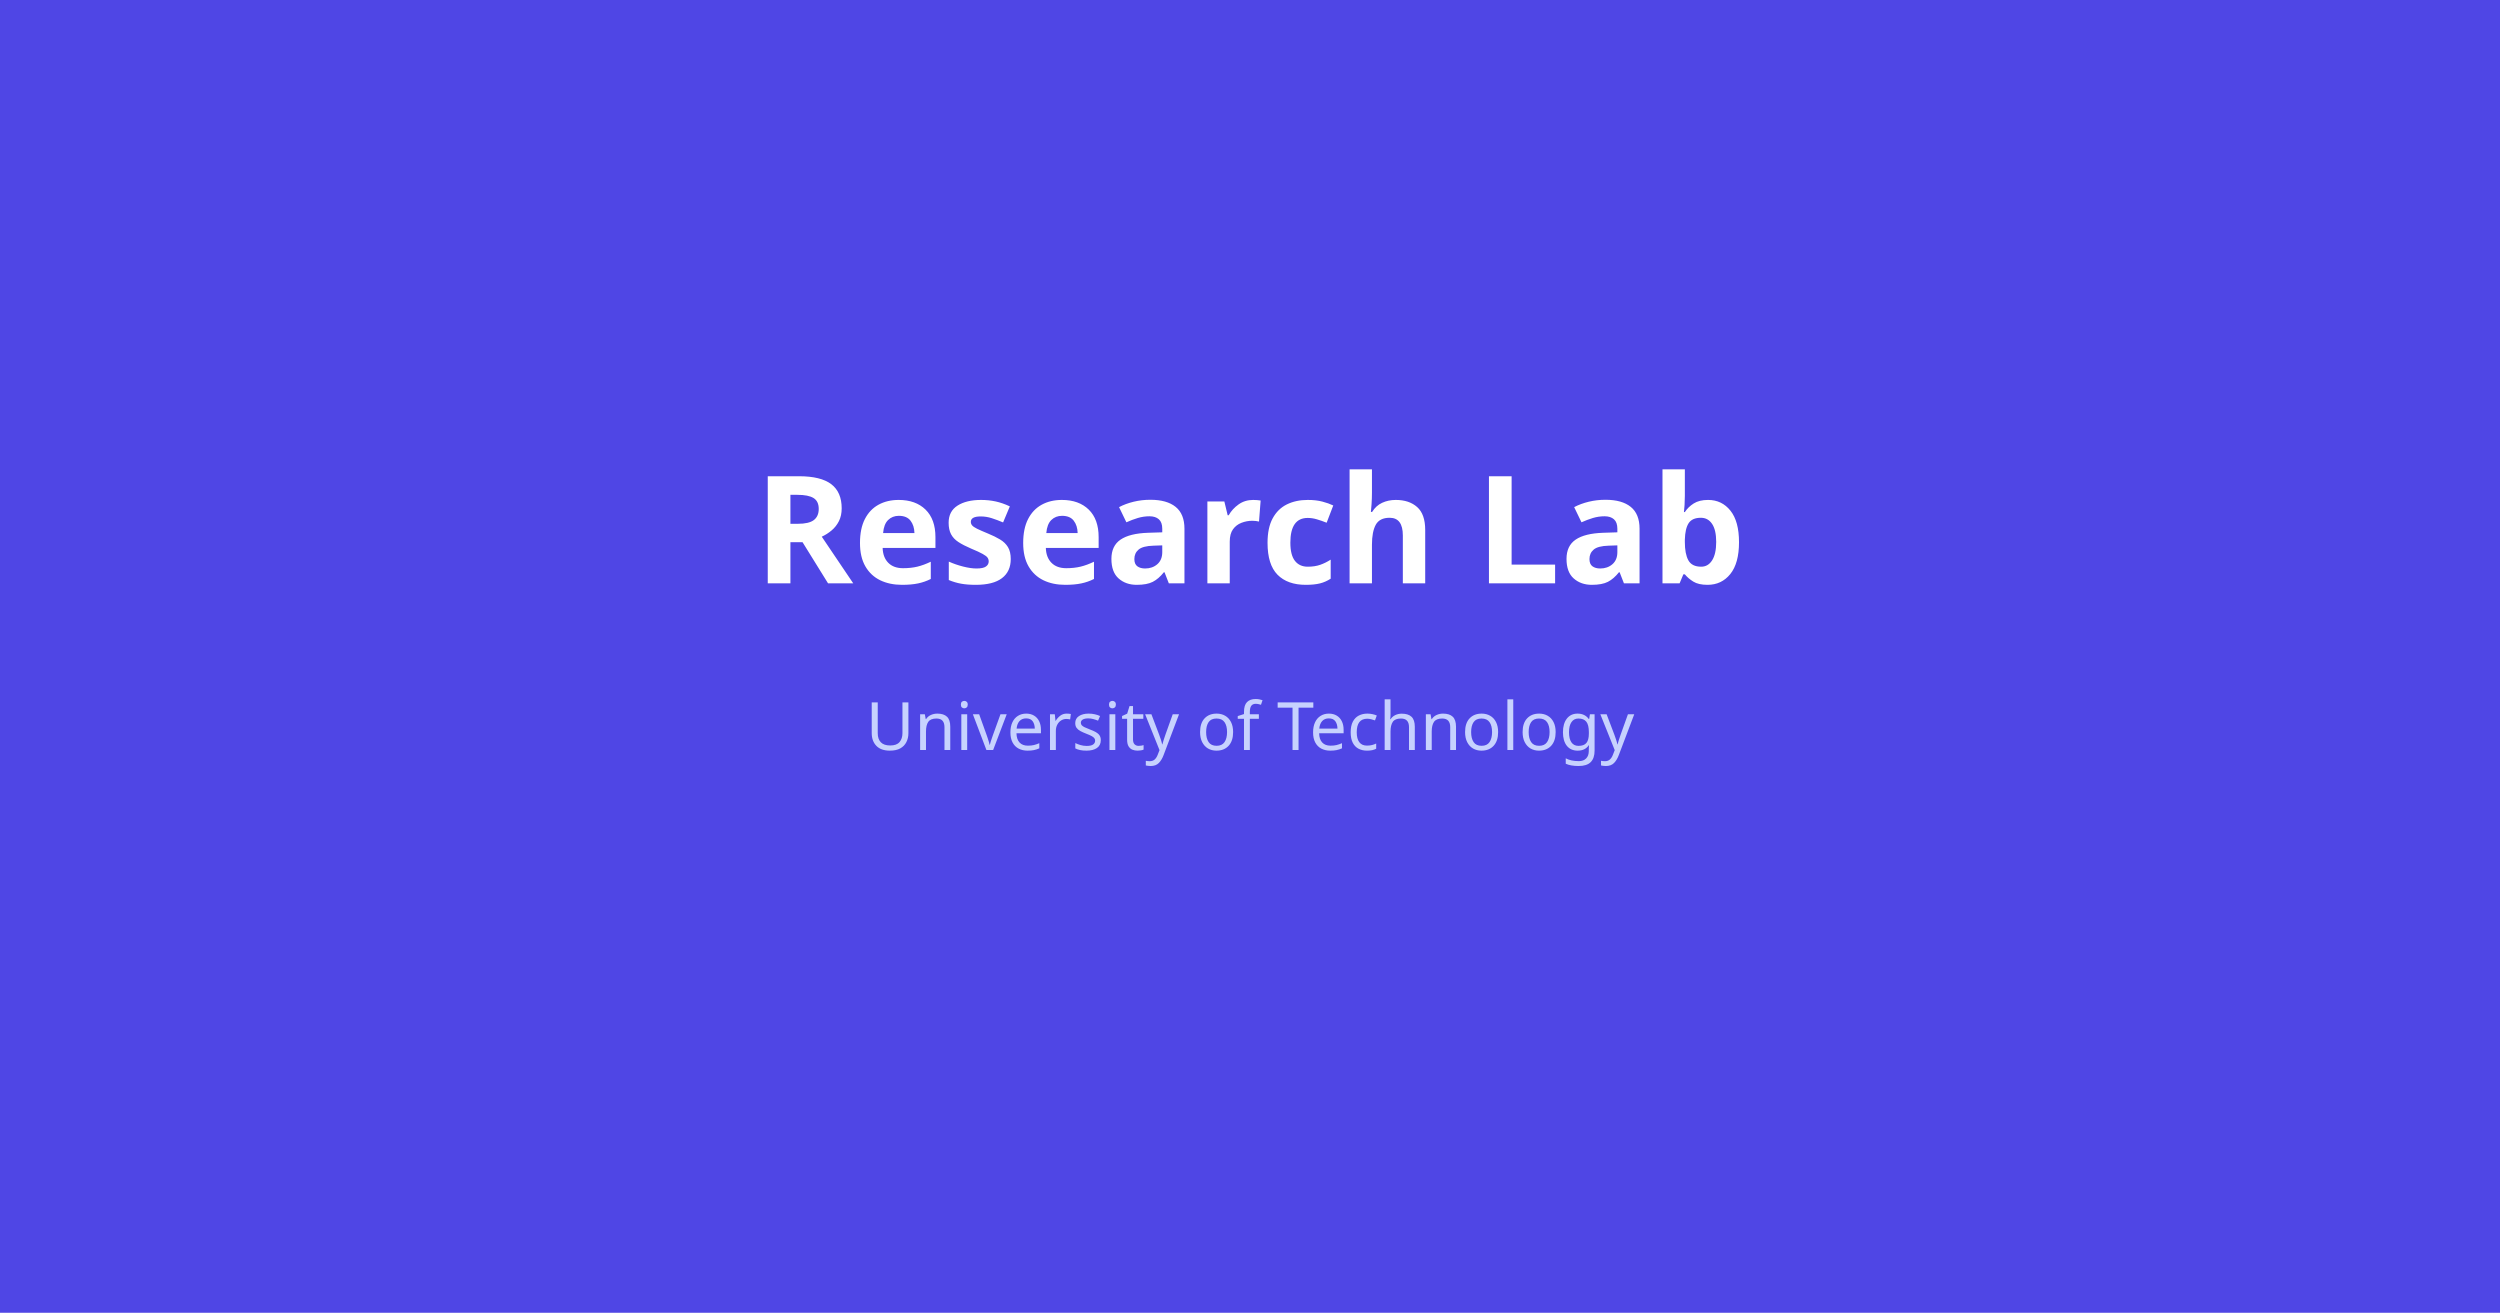
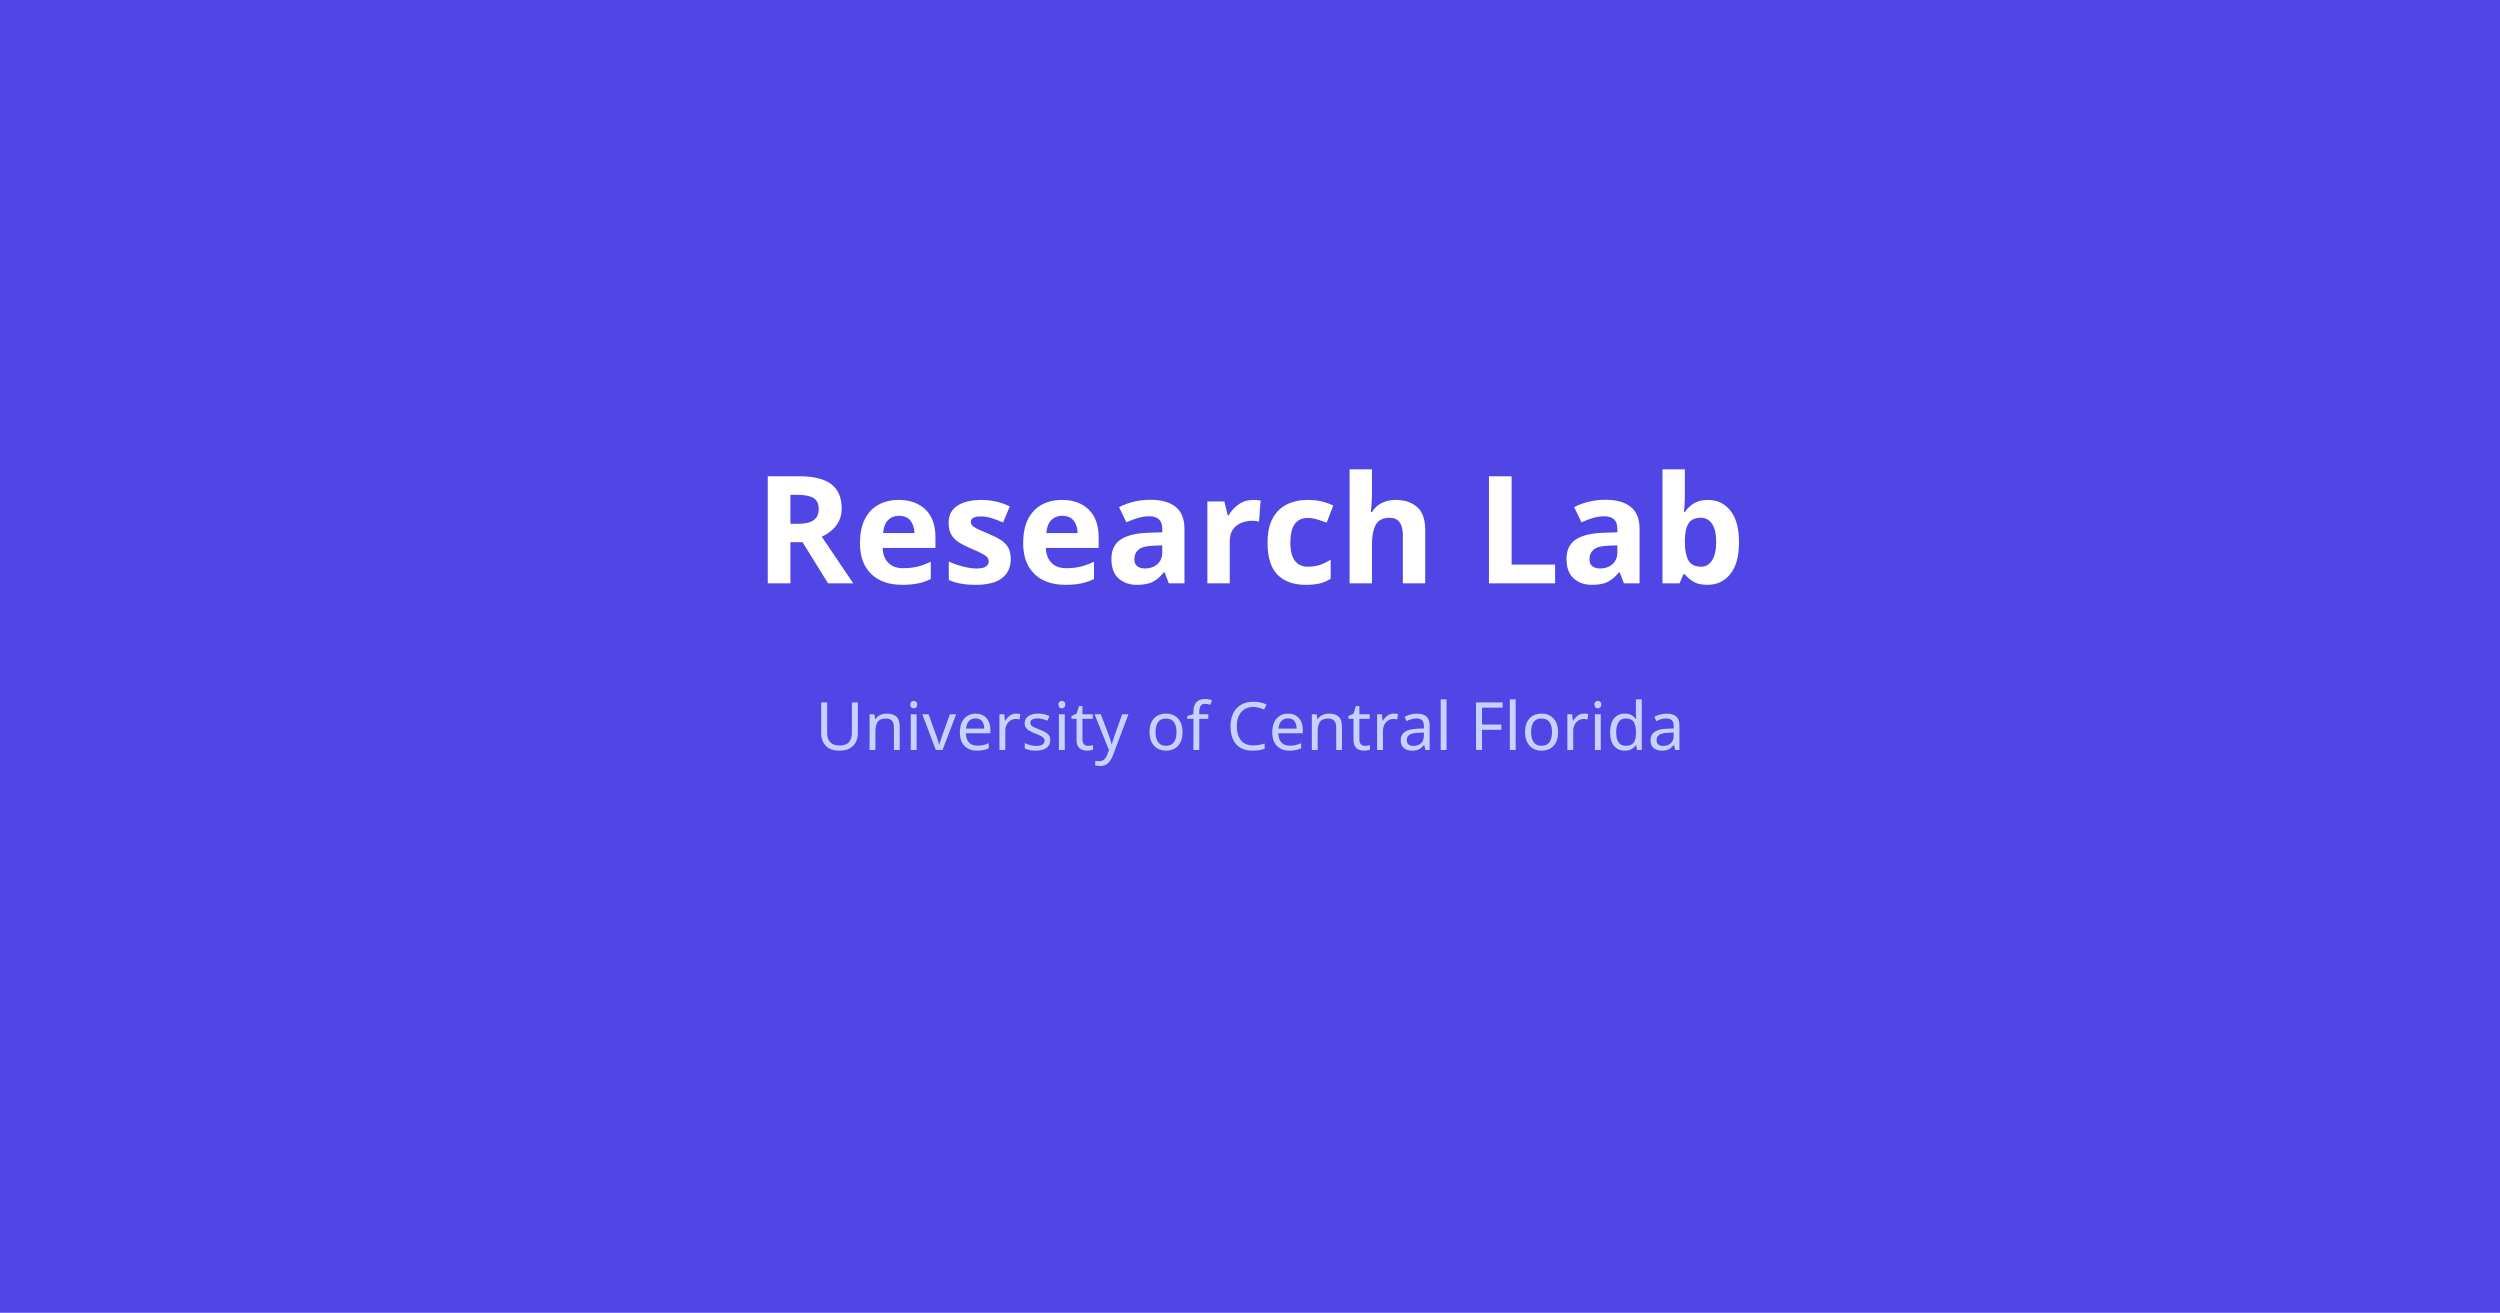
<svg xmlns="http://www.w3.org/2000/svg" viewBox="0 0 1200 630" fill="none">
  <rect width="1200" height="630" fill="#4f46e5" />
  <rect width="1200" height="630" fill="url(#grad)" />
  <defs>
    <linearGradient id="grad" x1="0" y1="0" x2="1200" y2="630">
      <stop offset="0%" stop-color="#4f46e5" />
      <stop offset="100%" stop-color="#7c3aed" />
    </linearGradient>
  </defs>
  <text x="600" y="280" text-anchor="middle" fill="white" font-family="system-ui" font-size="72" font-weight="bold">Research Lab</text>
-   <text x="600" y="360" text-anchor="middle" fill="#c7d2fe" font-family="system-ui" font-size="32">University of Technology</text>
+   <text x="600" y="360" text-anchor="middle" fill="#c7d2fe" font-family="system-ui" font-size="32">University of Central Florida</text>
</svg>
